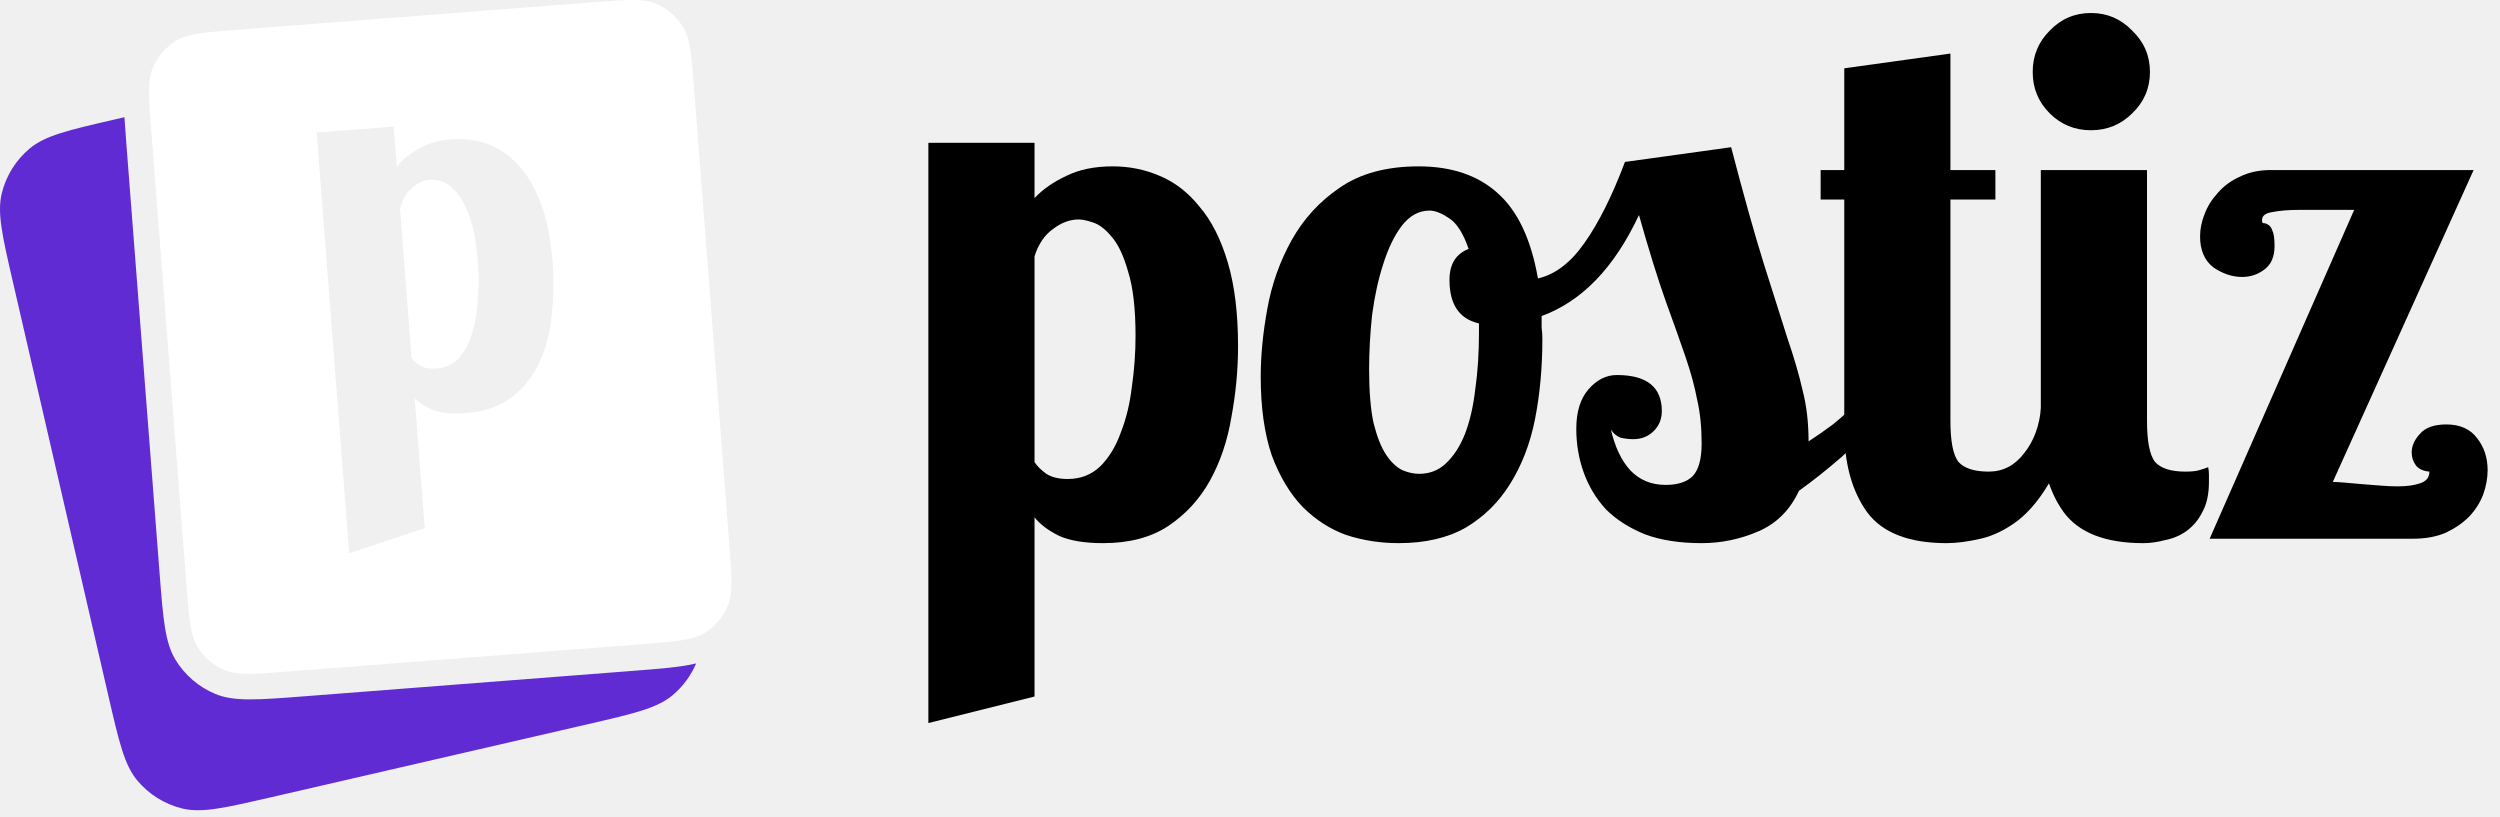
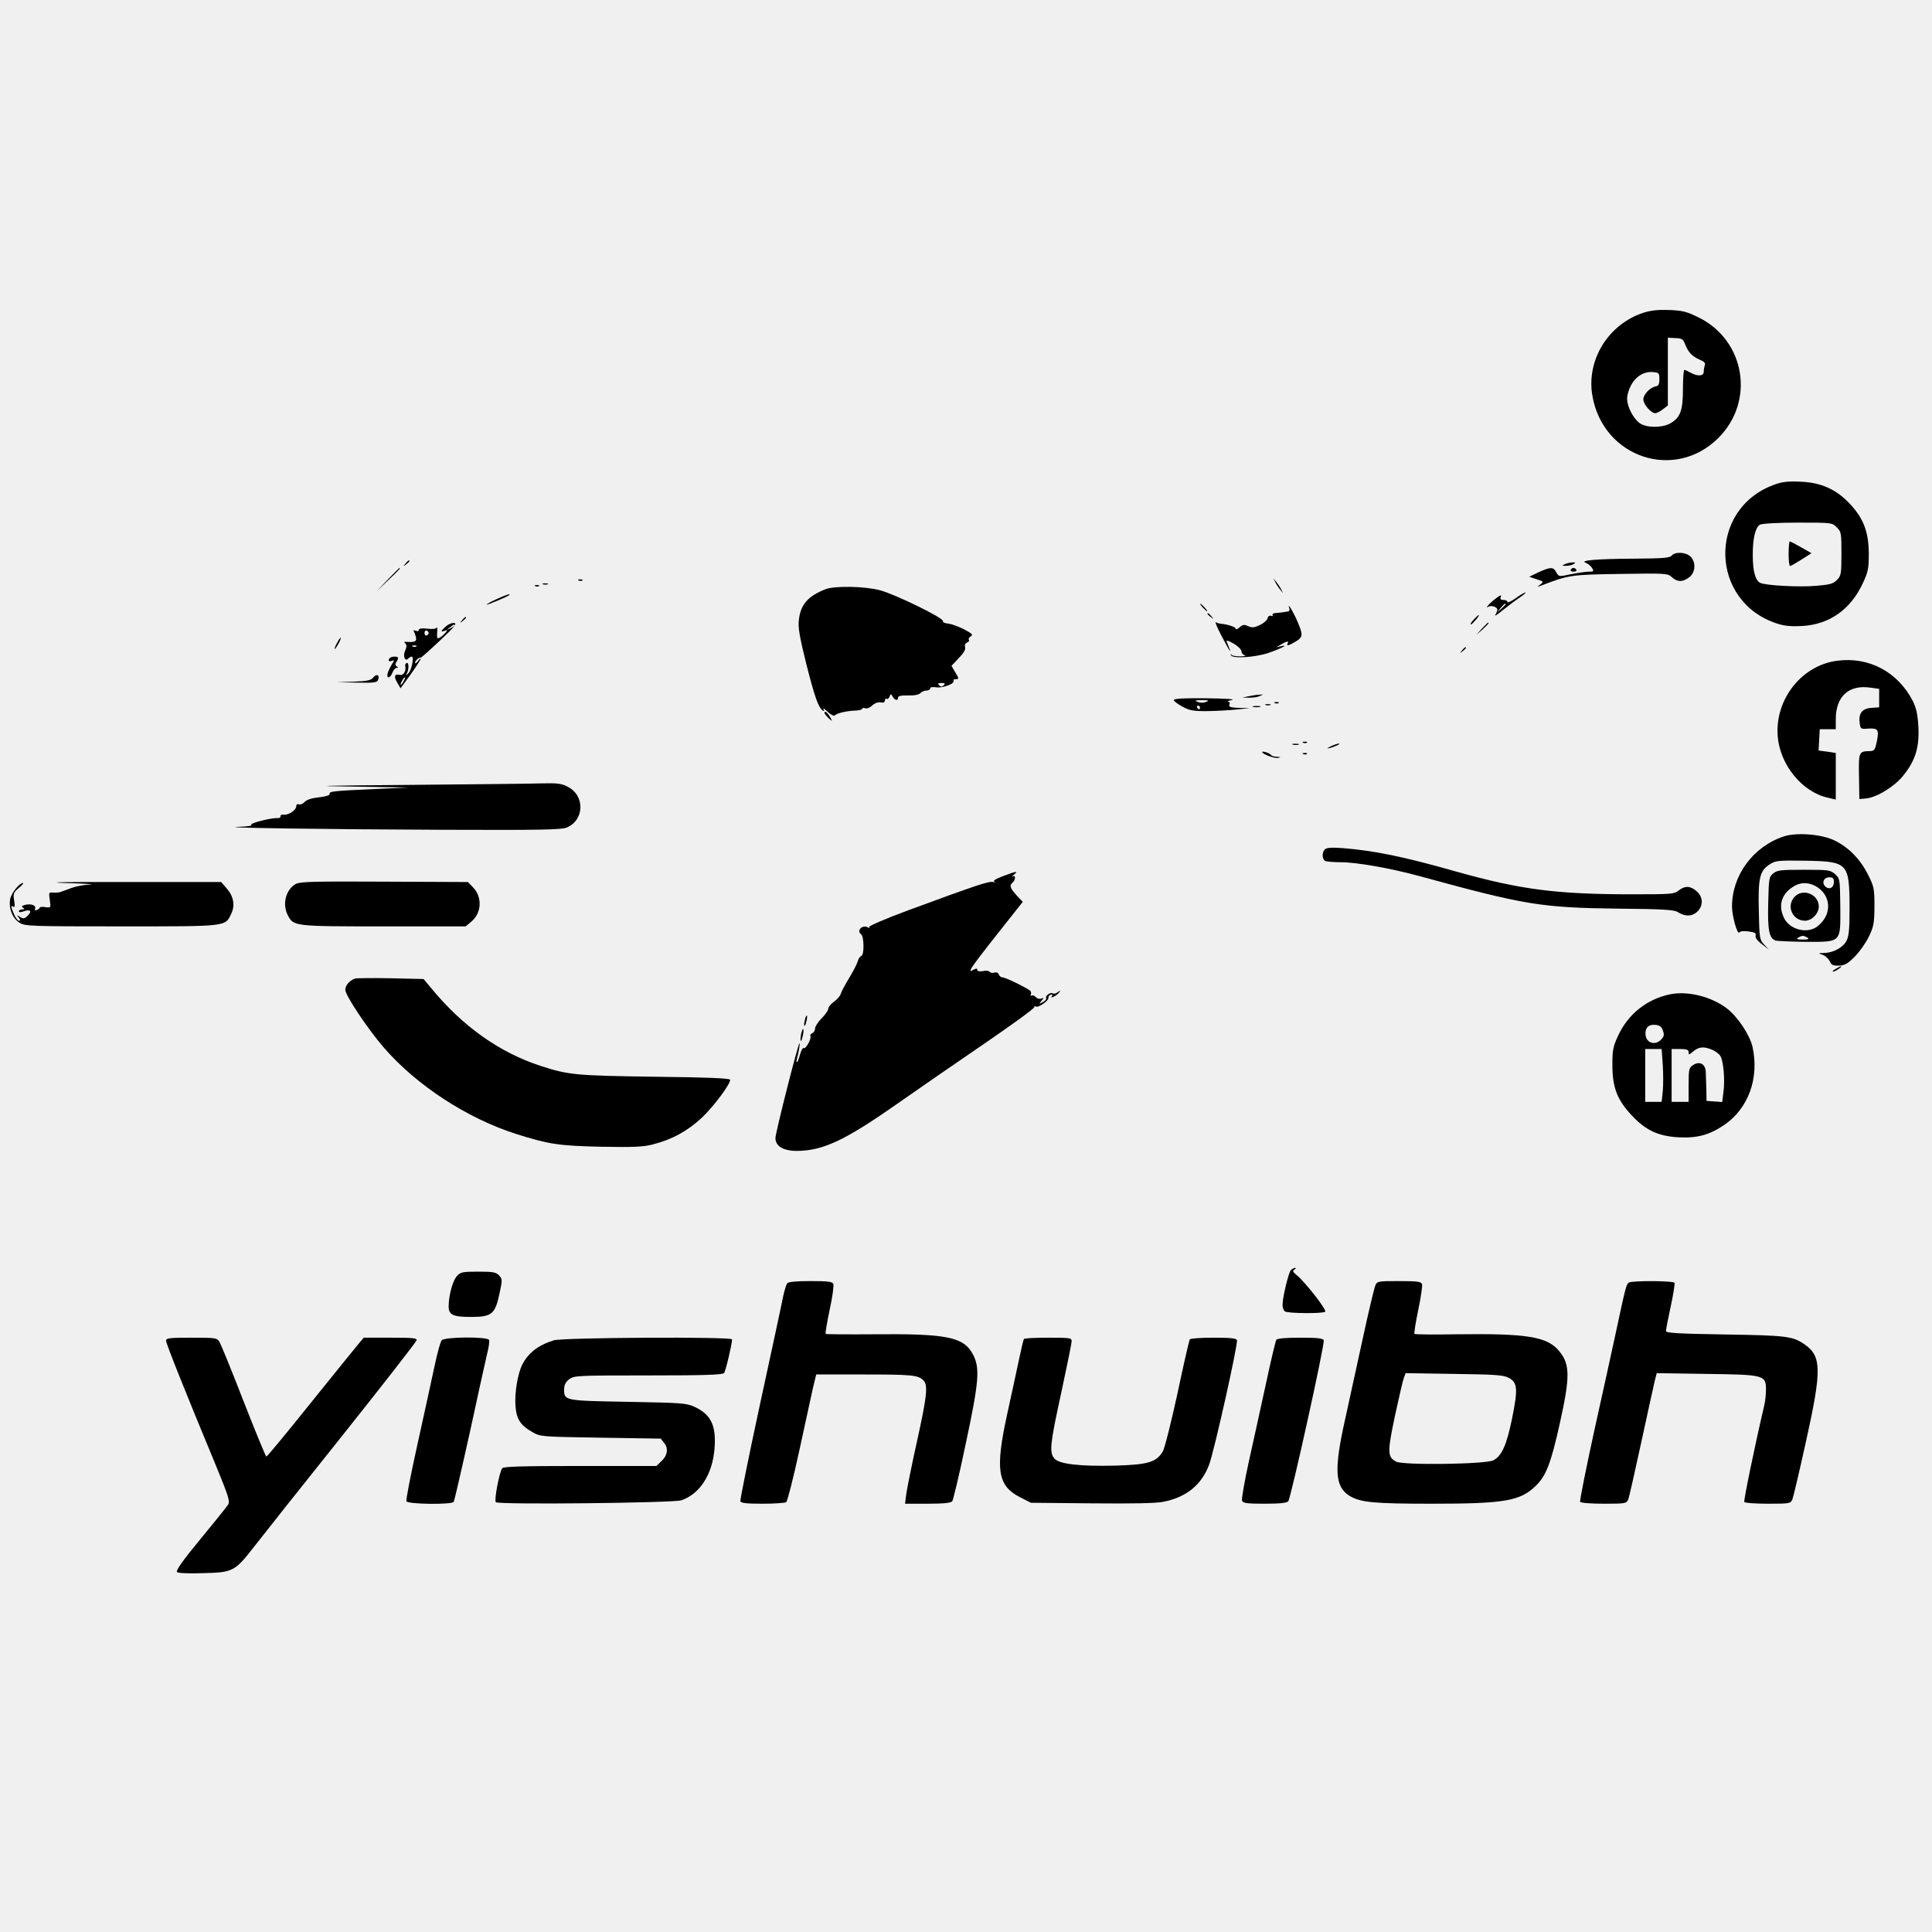
- <svg xmlns="http://www.w3.org/2000/svg" width="101" height="33" viewBox="0 0 101 33" fill="none">
-   <path d="M41.795 5.768V8.002C42.133 7.645 42.56 7.347 43.076 7.108C43.593 6.85 44.218 6.721 44.953 6.721C45.628 6.721 46.263 6.85 46.859 7.108C47.475 7.367 48.011 7.784 48.468 8.36C48.944 8.916 49.322 9.66 49.6 10.594C49.878 11.527 50.017 12.659 50.017 13.989C50.017 14.943 49.927 15.896 49.749 16.849C49.59 17.802 49.302 18.656 48.885 19.411C48.468 20.165 47.902 20.781 47.187 21.258C46.492 21.714 45.618 21.943 44.566 21.943C43.811 21.943 43.215 21.843 42.778 21.645C42.341 21.426 42.014 21.178 41.795 20.9V28.139L37.506 29.211V5.768H41.795ZM43.136 19.351C43.652 19.351 44.089 19.182 44.446 18.845C44.804 18.487 45.082 18.031 45.28 17.474C45.499 16.919 45.648 16.303 45.727 15.628C45.827 14.933 45.876 14.248 45.876 13.572C45.876 12.48 45.777 11.616 45.578 10.981C45.4 10.345 45.181 9.879 44.923 9.581C44.665 9.263 44.407 9.065 44.148 8.985C43.91 8.906 43.721 8.866 43.583 8.866C43.225 8.866 42.878 8.995 42.54 9.253C42.202 9.491 41.954 9.859 41.795 10.355V18.666C41.895 18.825 42.053 18.984 42.272 19.143C42.49 19.282 42.778 19.351 43.136 19.351Z" fill="currentColor" />
-   <path d="M69.938 5.947C70.434 7.853 70.871 9.412 71.248 10.623C71.626 11.815 71.944 12.818 72.202 13.632C72.48 14.446 72.688 15.161 72.827 15.777C72.986 16.392 73.066 17.077 73.066 17.832C73.403 17.613 73.731 17.385 74.049 17.147C74.366 16.889 74.634 16.65 74.853 16.432H76.104C75.568 17.246 75.002 17.921 74.406 18.457C73.81 18.974 73.234 19.431 72.678 19.828C72.321 20.602 71.775 21.148 71.04 21.466C70.305 21.784 69.541 21.943 68.746 21.943C67.853 21.943 67.088 21.823 66.453 21.585C65.817 21.327 65.291 20.989 64.874 20.572C64.477 20.136 64.179 19.639 63.98 19.083C63.782 18.527 63.682 17.941 63.682 17.326C63.682 16.65 63.841 16.124 64.159 15.747C64.497 15.35 64.884 15.151 65.321 15.151C66.532 15.151 67.138 15.638 67.138 16.611C67.138 16.928 67.028 17.197 66.81 17.415C66.592 17.633 66.314 17.743 65.976 17.743C65.817 17.743 65.648 17.723 65.47 17.683C65.311 17.623 65.182 17.514 65.082 17.355C65.241 18.05 65.499 18.596 65.857 18.994C66.234 19.391 66.711 19.59 67.287 19.59C67.783 19.59 68.15 19.47 68.389 19.232C68.627 18.974 68.746 18.537 68.746 17.921C68.746 17.266 68.687 16.68 68.568 16.164C68.468 15.628 68.309 15.042 68.091 14.406C67.873 13.771 67.604 13.016 67.287 12.143C66.969 11.249 66.612 10.097 66.214 8.687C65.221 10.812 63.911 12.172 62.282 12.768C62.282 12.927 62.282 13.086 62.282 13.245C62.302 13.384 62.312 13.533 62.312 13.691C62.312 14.843 62.213 15.926 62.014 16.938C61.816 17.931 61.478 18.805 61.002 19.56C60.545 20.294 59.949 20.88 59.214 21.317C58.48 21.734 57.576 21.943 56.504 21.943C55.769 21.943 55.064 21.834 54.389 21.615C53.733 21.377 53.148 20.999 52.631 20.483C52.115 19.947 51.698 19.252 51.38 18.398C51.082 17.524 50.933 16.462 50.933 15.211C50.933 14.357 51.023 13.443 51.201 12.47C51.38 11.477 51.708 10.554 52.184 9.7C52.661 8.846 53.306 8.141 54.121 7.585C54.955 7.009 56.017 6.721 57.308 6.721C58.638 6.721 59.701 7.079 60.495 7.794C61.309 8.508 61.855 9.66 62.133 11.249C62.828 11.09 63.454 10.614 64.01 9.819C64.586 9.005 65.132 7.913 65.648 6.542L69.938 5.947ZM57.338 19.143C57.755 19.143 58.112 19.004 58.41 18.726C58.728 18.428 58.986 18.031 59.184 17.534C59.383 17.018 59.522 16.412 59.602 15.717C59.701 15.022 59.75 14.267 59.75 13.453V13.066C58.956 12.887 58.559 12.301 58.559 11.309C58.559 10.673 58.817 10.256 59.333 10.057C59.115 9.422 58.847 9.005 58.529 8.806C58.231 8.608 57.973 8.508 57.755 8.508C57.318 8.508 56.941 8.717 56.623 9.134C56.325 9.531 56.077 10.047 55.878 10.683C55.679 11.299 55.531 11.984 55.431 12.738C55.352 13.493 55.312 14.218 55.312 14.913C55.312 15.806 55.372 16.531 55.491 17.087C55.63 17.643 55.799 18.07 55.997 18.368C56.196 18.666 56.414 18.875 56.653 18.994C56.891 19.093 57.119 19.143 57.338 19.143Z" fill="currentColor" />
-   <path d="M78.797 2.164V6.87H80.614V8.062H78.797V16.998C78.797 17.832 78.906 18.388 79.125 18.666C79.363 18.924 79.77 19.053 80.346 19.053C80.922 19.053 81.398 18.805 81.776 18.309C82.173 17.812 82.401 17.187 82.461 16.432H83.712C83.553 17.643 83.275 18.616 82.878 19.351C82.481 20.066 82.034 20.622 81.537 21.019C81.041 21.397 80.535 21.645 80.018 21.764C79.502 21.883 79.045 21.943 78.648 21.943C77.119 21.943 76.047 21.526 75.431 20.692C74.815 19.838 74.508 18.716 74.508 17.326V8.062H73.554V6.87H74.508V2.759L78.797 2.164Z" fill="currentColor" />
-   <path d="M82.121 2.908C82.121 2.253 82.35 1.697 82.806 1.24C83.263 0.764 83.819 0.525 84.475 0.525C85.13 0.525 85.686 0.764 86.143 1.24C86.619 1.697 86.858 2.253 86.858 2.908C86.858 3.564 86.619 4.12 86.143 4.577C85.686 5.033 85.13 5.262 84.475 5.262C83.819 5.262 83.263 5.033 82.806 4.577C82.35 4.12 82.121 3.564 82.121 2.908ZM86.739 6.87V16.998C86.739 17.832 86.848 18.388 87.066 18.666C87.304 18.924 87.712 19.053 88.287 19.053C88.546 19.053 88.734 19.033 88.853 18.994C88.992 18.954 89.112 18.914 89.211 18.875C89.231 18.974 89.241 19.073 89.241 19.172C89.241 19.272 89.241 19.371 89.241 19.47C89.241 19.967 89.151 20.374 88.972 20.692C88.814 21.009 88.595 21.267 88.317 21.466C88.059 21.645 87.771 21.764 87.453 21.823C87.156 21.903 86.868 21.943 86.59 21.943C85.06 21.943 83.988 21.526 83.373 20.692C82.757 19.838 82.449 18.716 82.449 17.326V6.87H86.739ZM98.147 19.053C97.909 19.033 97.73 18.954 97.611 18.815C97.492 18.656 97.432 18.477 97.432 18.279C97.432 18.021 97.541 17.772 97.76 17.534C97.978 17.276 98.336 17.147 98.832 17.147C99.388 17.147 99.805 17.335 100.083 17.713C100.361 18.07 100.5 18.497 100.5 18.994C100.5 19.311 100.441 19.639 100.322 19.977C100.202 20.294 100.014 20.592 99.756 20.87C99.498 21.128 99.18 21.347 98.802 21.526C98.425 21.684 97.988 21.764 97.492 21.764H89.27L95.109 8.479H92.904C92.468 8.479 92.1 8.508 91.802 8.568C91.524 8.608 91.385 8.717 91.385 8.896C91.385 8.975 91.405 9.015 91.445 9.015C91.504 9.015 91.564 9.035 91.624 9.074C91.703 9.114 91.763 9.194 91.802 9.313C91.862 9.432 91.892 9.64 91.892 9.938C91.892 10.375 91.753 10.693 91.475 10.892C91.216 11.09 90.919 11.189 90.581 11.189C90.184 11.189 89.797 11.06 89.419 10.802C89.062 10.524 88.883 10.107 88.883 9.551C88.883 9.253 88.943 8.955 89.062 8.657C89.181 8.34 89.36 8.052 89.598 7.794C89.836 7.516 90.134 7.297 90.492 7.138C90.849 6.96 91.266 6.87 91.743 6.87H99.934L94.245 19.47C94.364 19.47 94.533 19.48 94.751 19.5C94.97 19.52 95.198 19.54 95.436 19.56C95.695 19.579 95.943 19.599 96.181 19.619C96.439 19.639 96.668 19.649 96.866 19.649C97.224 19.649 97.522 19.609 97.76 19.53C98.018 19.45 98.147 19.292 98.147 19.053Z" fill="currentColor" />
-   <path d="M5.027 4.735C5.05 5.103 5.082 5.518 5.119 5.992L6.442 23.091C6.59 25.002 6.664 25.957 7.092 26.659C7.469 27.275 8.031 27.757 8.699 28.035C9.458 28.35 10.413 28.276 12.324 28.128L25.421 27.114C26.66 27.019 27.497 26.954 28.124 26.803C27.914 27.297 27.59 27.737 27.175 28.085C26.545 28.613 25.611 28.828 23.743 29.259L10.944 32.211C9.076 32.642 8.142 32.858 7.345 32.659C6.644 32.484 6.016 32.091 5.551 31.537C5.023 30.908 4.808 29.974 4.377 28.106L0.522 11.395C0.091 9.527 -0.124 8.593 0.075 7.796C0.25 7.094 0.642 6.466 1.196 6.002C1.826 5.474 2.759 5.258 4.627 4.828L5.027 4.735Z" fill="#612BD3" />
-   <path d="M18.56 14.447C18.32 14.712 18.012 14.859 17.638 14.888C17.379 14.908 17.166 14.873 17 14.785C16.832 14.682 16.708 14.576 16.627 14.466L16.162 8.44C16.249 8.071 16.408 7.79 16.64 7.599C16.87 7.393 17.115 7.279 17.374 7.259C17.475 7.252 17.614 7.27 17.791 7.314C17.983 7.357 18.181 7.487 18.386 7.703C18.59 7.904 18.775 8.23 18.94 8.681C19.119 9.131 19.24 9.752 19.301 10.544C19.339 11.033 19.341 11.533 19.308 12.042C19.289 12.537 19.215 12.991 19.088 13.407C18.975 13.821 18.799 14.168 18.56 14.447Z" fill="white" />
-   <path fill-rule="evenodd" clip-rule="evenodd" d="M6.107 5.222C6.006 3.918 5.956 3.265 6.171 2.747C6.36 2.292 6.689 1.908 7.11 1.651C7.589 1.358 8.241 1.308 9.546 1.207L24.02 0.087C25.325 -0.014 25.977 -0.065 26.495 0.151C26.951 0.34 27.335 0.669 27.592 1.09C27.884 1.568 27.935 2.221 28.036 3.525L29.465 22.001C29.567 23.305 29.617 23.957 29.402 24.475C29.212 24.931 28.884 25.315 28.462 25.572C27.984 25.864 27.332 25.915 26.027 26.016L11.552 27.136C10.248 27.237 9.595 27.288 9.078 27.072C8.622 26.883 8.238 26.554 7.981 26.133C7.688 25.654 7.638 25.002 7.537 23.698L6.107 5.222ZM16.03 6.733L15.904 5.113L12.794 5.354L14.108 22.353L17.159 21.335L16.753 16.086C16.927 16.276 17.178 16.437 17.507 16.571C17.835 16.691 18.273 16.729 18.82 16.687C19.583 16.628 20.204 16.413 20.682 16.043C21.174 15.657 21.55 15.179 21.81 14.609C22.07 14.038 22.231 13.403 22.293 12.703C22.369 12.001 22.38 11.305 22.327 10.614C22.252 9.649 22.088 8.836 21.834 8.175C21.58 7.514 21.265 6.995 20.888 6.618C20.525 6.226 20.112 5.954 19.651 5.801C19.205 5.648 18.737 5.59 18.247 5.627C17.715 5.669 17.268 5.797 16.908 6.013C16.547 6.215 16.254 6.455 16.03 6.733Z" fill="white" />
+ <svg xmlns="http://www.w3.org/2000/svg" version="1.0" width="1024pt" height="1024pt" viewBox="0 0 1024 1024" preserveAspectRatio="xMidYMid meet">
+   <g transform="translate(0,1024) scale(0.1,-0.1)" fill="#000000" stroke="none">
+     <path d="M8709 8582 c-186 -62 -302 -251 -269 -440 57 -328 437 -454 668 -223 195 195 142 516 -104 638 -65 32 -86 37 -157 40 -60 2 -97 -2 -138 -15z m222 -166 c17 -43 38 -65 77 -82 25 -10 32 -18 28 -30 -3 -8 -6 -24 -6 -35 0 -23 -33 -25 -70 -4 -14 8 -28 14 -32 15 -5 0 -8 -46 -8 -102 0 -117 -15 -154 -71 -184 -45 -23 -124 -21 -158 3 -40 30 -73 101 -66 143 15 81 70 133 135 128 33 -3 35 -5 35 -38 0 -27 -5 -36 -20 -38 -30 -6 -65 -43 -65 -69 0 -26 41 -73 63 -73 8 0 26 9 41 21 l26 20 0 180 0 179 39 -2 c35 -1 42 -5 52 -32z" />
+     <path d="M9401 7670 c-351 -130 -339 -620 18 -735 39 -13 75 -16 132 -13 145 8 257 87 322 226 28 60 32 77 32 157 -1 114 -26 183 -96 260 -74 81 -156 118 -268 122 -67 3 -98 -1 -140 -17z m334 -225 c24 -23 25 -30 25 -140 0 -108 -2 -117 -24 -139 -19 -20 -38 -25 -110 -31 -93 -8 -271 2 -297 16 -26 13 -39 64 -39 148 0 89 14 146 38 160 10 6 97 11 200 11 181 0 183 0 207 -25z" />
+     <path d="M9480 7305 c0 -36 3 -65 8 -65 4 0 31 16 60 34 l53 34 -54 31 c-30 17 -57 31 -61 31 -3 0 -6 -29 -6 -65z" />
+     <path d="M8860 7295 c-10 -12 -46 -15 -199 -16 -194 -1 -293 -9 -256 -22 11 -4 26 -16 33 -27 11 -18 10 -20 -20 -20 -18 -1 -61 -7 -95 -14 -60 -13 -61 -13 -74 10 -15 30 -31 30 -94 1 l-50 -24 39 -13 c38 -12 39 -13 20 -28 -19 -14 -19 -15 1 -7 152 58 157 59 422 63 244 4 253 3 274 -17 29 -27 59 -27 93 0 33 26 36 79 6 109 -24 24 -82 27 -100 5z" />
+     <path d="M2149 7253 c-13 -16 -12 -17 4 -4 9 7 17 15 17 17 0 8 -8 3 -21 -13z" />
+     <path d="M8295 7250 c-18 -8 -18 -9 5 -9 14 0 32 4 40 9 12 8 12 10 -5 9 -11 0 -29 -4 -40 -9z" />
+     <path d="M2055 7168 l-60 -63 63 60 c58 55 67 65 59 65 -1 0 -29 -28 -62 -62z" />
+     <path d="M8325 7220 c-3 -5 3 -10 15 -10 12 0 18 5 15 10 -3 6 -10 10 -15 10 -5 0 -12 -4 -15 -10z" />
+     <path d="M3068 7163 c7 -3 16 -2 19 1 4 3 -2 6 -13 5 -11 0 -14 -3 -6 -6z" />
+     <path d="M6759 7155 c5 -11 17 -29 26 -40 l16 -20 -10 20 c-5 11 -17 29 -26 40 l-16 20 10 -20z" />
+     <path d="M2878 7143 c6 -2 18 -2 25 0 6 3 1 5 -13 5 -14 0 -19 -2 -12 -5z" />
+     <path d="M2838 7133 c7 -3 16 -2 19 1 4 3 -2 6 -13 5 -11 0 -14 -3 -6 -6z" />
+     <path d="M4375 7117 c-93 -37 -132 -81 -141 -164 -5 -37 4 -89 39 -230 45 -178 65 -234 88 -249 8 -5 9 -3 4 7 -4 8 5 2 21 -13 19 -18 34 -24 40 -19 11 12 67 24 112 25 17 1 32 5 32 10 0 4 7 5 16 2 8 -3 25 3 37 15 13 12 31 19 45 16 14 -3 22 1 22 10 0 8 4 12 9 9 5 -3 12 2 16 12 6 16 7 16 16 0 12 -21 29 -24 29 -5 0 8 16 12 52 11 32 -1 57 3 66 12 7 8 22 14 33 14 10 0 19 5 19 11 0 7 12 9 33 6 34 -5 100 20 91 35 -3 4 2 8 10 8 20 0 20 3 -3 40 l-18 31 39 41 c26 27 37 46 33 58 -3 11 1 20 10 24 9 3 14 10 10 15 -3 6 2 14 11 19 13 7 6 14 -37 37 -30 15 -67 28 -84 30 -17 1 -29 7 -27 13 3 17 -247 139 -332 163 -80 22 -241 25 -291 6z m627 -509 c-9 -9 -15 -9 -24 0 -9 9 -7 12 12 12 19 0 21 -3 12 -12z" />
+     <path d="M8033 7069 c-24 -17 -43 -25 -43 -20 0 6 -9 11 -21 11 -15 0 -19 5 -15 16 5 12 0 11 -22 -5 -30 -21 -67 -61 -44 -47 17 10 51 -2 48 -17 -1 -7 -6 -19 -11 -27 -5 -8 13 3 40 26 28 22 68 53 90 67 22 15 35 27 30 27 -6 -1 -29 -14 -52 -31z m-53 -32 c0 -2 -10 -12 -22 -23 l-23 -19 19 23 c18 21 26 27 26 19z" />
+     <path d="M2633 7065 c-29 -13 -53 -26 -53 -29 0 -5 111 42 119 50 10 10 -18 1 -66 -21z" />
+     <path d="M6375 7020 c10 -11 20 -20 23 -20 3 0 -3 9 -13 20 -10 11 -20 20 -23 20 -3 0 3 -9 13 -20z" />
+     <path d="M6833 7018 c4 -12 1 -18 -8 -19 -8 -1 -19 -3 -25 -4 -5 -1 -22 -3 -36 -4 -14 0 -22 -5 -19 -11 3 -5 0 -7 -8 -4 -9 3 -16 -2 -19 -14 -3 -10 -21 -26 -41 -35 -29 -14 -40 -15 -61 -6 -22 10 -29 9 -46 -6 -11 -10 -20 -13 -20 -8 0 10 -43 24 -80 27 -8 1 -20 4 -26 8 -6 4 7 -27 29 -70 51 -97 60 -108 30 -36 -5 13 3 11 35 -7 23 -13 42 -32 42 -41 0 -9 8 -19 18 -21 9 -3 -2 -5 -25 -6 -23 0 -44 4 -46 9 -3 6 -4 5 -3 -2 5 -20 125 -13 198 11 67 23 114 47 68 36 l-25 -6 25 15 c29 18 44 20 35 6 -10 -16 7 -12 43 10 38 23 39 35 10 103 -22 53 -57 110 -45 75z" />
+     <path d="M6400 6986 c0 -2 8 -10 18 -17 15 -13 16 -12 3 4 -13 16 -21 21 -21 13z" />
+     <path d="M7810 6955 c-13 -14 -19 -25 -14 -25 8 1 50 50 41 50 -2 0 -14 -11 -27 -25z" />
+     <path d="M2449 6953 c-13 -16 -12 -17 4 -4 9 7 17 15 17 17 0 8 -8 3 -21 -13z" />
+     <path d="M2362 6919 c-27 -24 -28 -31 -4 -22 15 6 15 5 3 -11 -8 -9 -22 -21 -31 -26 -13 -7 -15 -3 -13 28 2 20 0 32 -2 26 -4 -7 -23 -10 -50 -6 -29 3 -45 1 -45 -6 0 -7 -7 -9 -17 -5 -11 4 -14 3 -9 -5 4 -7 9 -21 11 -32 4 -20 -7 -25 -50 -22 -11 1 -15 -1 -10 -5 12 -9 12 -20 1 -45 -11 -26 1 -55 16 -40 7 7 16 12 20 12 14 0 0 -73 -18 -89 -13 -13 -15 -13 -8 -1 12 21 12 61 -1 56 -5 -2 -9 -9 -7 -16 6 -26 -10 -52 -29 -47 -28 7 -33 -9 -13 -42 l17 -29 54 74 c29 41 53 78 53 82 0 4 -7 -2 -15 -12 -8 -11 -15 -15 -15 -9 0 11 18 28 31 28 3 0 49 41 101 90 80 75 92 91 74 93 -13 1 -32 -8 -44 -19z m48 6 c0 -2 -10 -9 -22 -15 -22 -11 -22 -10 -4 4 21 17 26 19 26 11z m-138 -40 c0 -5 -5 -11 -11 -13 -6 -2 -11 4 -11 13 0 9 5 15 11 13 6 -2 11 -8 11 -13z m-65 -71 c-3 -3 -12 -4 -19 -1 -8 3 -5 6 6 6 11 1 17 -2 13 -5z m-67 -184 c-6 -11 -13 -20 -16 -20 -2 0 0 9 6 20 6 11 13 20 16 20 2 0 0 -9 -6 -20z" />
+     <path d="M7854 6908 l-29 -33 33 29 c30 28 37 36 29 36 -2 0 -16 -15 -33 -32z" />
+     <path d="M1785 6830 c-9 -16 -13 -30 -11 -30 3 0 12 14 21 30 9 17 13 30 11 30 -3 0 -12 -13 -21 -30z" />
+     <path d="M7749 6793 c-13 -16 -12 -17 4 -4 9 7 17 15 17 17 0 8 -8 3 -21 -13z" />
+     <path d="M2067 6753 c-13 -12 -7 -22 9 -16 15 6 15 4 1 -18 -8 -13 -18 -34 -22 -46 -9 -32 13 -30 25 2 5 14 15 25 22 25 10 0 10 2 1 8 -8 5 -9 13 -3 22 6 8 10 18 10 23 0 9 -34 9 -43 0z" />
+     <path d="M9738 6738 c-188 -24 -330 -203 -316 -398 11 -152 129 -298 266 -328 l42 -10 0 123 0 124 -45 7 -46 6 3 57 3 56 43 0 42 0 0 53 c0 122 70 185 186 167 l44 -6 0 -49 0 -49 -42 -3 c-49 -3 -69 -31 -61 -83 4 -28 7 -30 41 -27 56 4 62 -4 50 -66 -10 -47 -13 -52 -37 -53 -59 -1 -60 -4 -58 -134 l2 -120 35 3 c54 4 150 62 196 119 65 80 87 149 82 258 -4 71 -11 101 -30 140 -79 153 -231 235 -400 213z" />
+     <path d="M1979 6650 c-12 -16 -31 -20 -105 -23 l-89 -3 106 -2 c92 -2 108 0 113 15 10 25 -7 34 -25 13z" />
+     <path d="M6620 6550 l-35 -7 35 -1 c19 0 44 3 55 8 l20 9 -20 -1 c-11 0 -36 -4 -55 -8z" />
+     <path d="M6222 6528 c3 -7 24 -22 48 -35 36 -19 57 -23 134 -22 50 1 120 5 156 9 l65 7 -57 1 c-47 2 -56 5 -52 17 4 9 0 16 -7 16 -8 1 2 5 21 9 21 4 -36 8 -138 9 -132 1 -173 -2 -170 -11z m171 -8 c-14 -6 -32 -6 -45 0 -19 7 -15 9 22 9 37 0 41 -2 23 -9z m-33 -30 c0 -5 -2 -10 -4 -10 -3 0 -8 5 -11 10 -3 6 -1 10 4 10 6 0 11 -4 11 -10z" />
+     <path d="M6758 6513 c7 -3 16 -2 19 1 4 3 -2 6 -13 5 -11 0 -14 -3 -6 -6z" />
+     <path d="M6708 6503 c6 -2 18 -2 25 0 6 3 1 5 -13 5 -14 0 -19 -2 -12 -5z" />
+     <path d="M6643 6493 c9 -2 25 -2 35 0 9 3 1 5 -18 5 -19 0 -27 -2 -17 -5z" />
+     <path d="M4370 6462 c0 -5 10 -17 21 -28 22 -19 22 -19 10 3 -12 24 -31 39 -31 25z" />
+     <path d="M6908 6303 c7 -3 16 -2 19 1 4 3 -2 6 -13 5 -11 0 -14 -3 -6 -6z" />
+     <path d="M6853 6293 c9 -2 23 -2 30 0 6 3 -1 5 -18 5 -16 0 -22 -2 -12 -5z" />
+     <path d="M7055 6285 c-25 -12 -26 -14 -5 -9 28 7 60 23 45 23 -5 0 -23 -6 -40 -14z" />
+     <path d="M6690 6254 c0 -10 64 -35 83 -31 18 4 18 4 -5 6 -15 0 -29 5 -32 10 -6 9 -46 22 -46 15z" />
+     <path d="M6908 6243 c7 -3 16 -2 19 1 4 3 -2 6 -13 5 -11 0 -14 -3 -6 -6z" />
+     <path d="M2175 6080 c-489 -4 -545 -6 -305 -9 l295 -5 -175 -8 c-222 -10 -246 -12 -243 -26 2 -7 -21 -14 -57 -18 -38 -4 -65 -13 -76 -25 -9 -10 -22 -15 -30 -12 -8 3 -14 -1 -14 -11 0 -20 -43 -48 -67 -44 -10 2 -17 -2 -16 -8 1 -6 -6 -11 -15 -10 -35 2 -152 -28 -140 -36 8 -4 -20 -9 -62 -10 -153 -5 475 -14 1077 -16 521 -2 629 0 657 12 94 39 97 170 5 216 -31 17 -56 20 -136 18 -54 -2 -368 -5 -698 -8z" />
+     <path d="M9455 5807 c-163 -54 -275 -206 -275 -372 0 -50 29 -153 39 -137 4 6 23 9 49 5 33 -4 41 -9 37 -22 -3 -10 8 -26 33 -45 l37 -29 -25 27 c-24 26 -25 34 -28 180 -4 175 5 212 60 246 30 19 46 20 188 18 225 -4 232 -12 233 -246 0 -117 -3 -153 -16 -178 -18 -36 -70 -64 -119 -65 -33 -1 -33 -1 -7 -10 14 -5 31 -21 37 -34 9 -20 18 -24 49 -23 30 1 46 10 83 47 26 26 59 73 75 106 26 54 29 70 30 160 0 94 -2 105 -33 167 -41 83 -104 148 -180 184 -68 33 -200 43 -267 21z" />
+     <path d="M7022 5738 c-17 -17 -15 -55 4 -62 9 -3 44 -6 79 -6 85 0 262 -31 420 -74 559 -153 644 -167 1052 -172 236 -2 297 -6 315 -18 41 -26 80 -24 108 6 28 31 26 74 -6 103 -33 30 -63 32 -97 5 -23 -19 -40 -20 -245 -20 -403 0 -594 25 -932 120 -281 80 -434 111 -605 125 -58 4 -84 2 -93 -7z" />
+     <path d="M9399 5611 c-23 -18 -24 -26 -27 -156 -4 -145 5 -189 39 -200 10 -3 82 -6 160 -7 191 0 184 -7 183 189 -2 146 -2 147 -28 170 -25 22 -36 23 -165 23 -122 0 -142 -2 -162 -19z m321 -46 c0 -31 -26 -43 -46 -23 -20 20 -7 48 22 48 19 0 24 -5 24 -25z m-100 -20 c86 -45 94 -151 14 -214 -54 -43 -149 -19 -179 45 -30 63 -14 122 44 161 39 27 80 29 121 8z m-40 -275 c11 -7 4 -10 -25 -10 -29 0 -36 3 -25 10 8 5 20 10 25 10 6 0 17 -5 25 -10z" />
+     <path d="M9512 5487 c-46 -49 -12 -127 55 -127 36 0 73 38 73 75 0 65 -84 99 -128 52z" />
+     <path d="M5315 5596 c-39 -15 -54 -25 -45 -29 8 -4 5 -4 -6 -2 -22 6 -90 -17 -451 -150 -119 -44 -209 -83 -206 -88 3 -6 1 -7 -6 -3 -28 18 -64 -16 -37 -36 16 -11 17 -108 2 -114 -8 -3 -17 -16 -20 -30 -4 -13 -24 -53 -45 -87 -21 -35 -42 -73 -45 -85 -4 -12 -20 -31 -37 -42 -16 -12 -29 -28 -29 -37 0 -8 -16 -31 -35 -50 -19 -19 -35 -44 -35 -54 0 -11 -7 -22 -15 -25 -8 -4 -12 -10 -10 -15 8 -12 -24 -71 -35 -64 -5 3 -14 -13 -20 -35 -6 -22 -13 -40 -16 -40 -3 0 -3 8 0 18 10 36 18 87 13 82 -9 -9 -127 -474 -127 -502 0 -43 42 -68 114 -68 138 1 253 55 526 246 107 75 317 220 465 321 149 102 269 189 267 195 -1 5 2 7 8 3 13 -8 70 32 67 47 -1 6 4 13 12 16 9 3 11 0 6 -8 -6 -9 -3 -9 13 -1 12 6 24 17 28 24 6 8 3 8 -9 -1 -9 -8 -21 -11 -27 -7 -13 8 -42 -14 -35 -26 3 -4 -5 -13 -17 -20 -22 -12 -22 -11 -8 6 14 17 13 18 -2 12 -9 -3 -22 1 -28 8 -7 8 -17 12 -23 8 -5 -3 -7 -2 -4 3 3 6 3 15 -1 21 -9 12 -132 73 -150 73 -7 0 -15 7 -18 15 -4 10 -13 13 -24 10 -10 -3 -21 -1 -25 4 -3 6 -19 8 -35 4 -20 -3 -30 -1 -30 6 0 9 -5 9 -21 1 -18 -10 -19 -9 -11 7 12 22 67 93 185 242 l88 111 -26 27 c-40 43 -47 59 -30 73 18 15 20 44 3 35 -7 -4 -4 1 6 9 26 21 13 19 -59 -8z" />
+     <path d="M340 5560 c107 -3 170 -7 140 -8 -30 -1 -75 -9 -100 -18 -25 -9 -52 -19 -60 -22 -8 -3 -26 -4 -39 -3 -22 3 -23 0 -17 -39 6 -42 6 -42 -24 -38 -17 3 -30 1 -30 -3 0 -4 -7 -9 -14 -12 -10 -4 -13 -1 -10 7 7 17 -21 28 -53 20 -18 -5 -21 -9 -11 -15 10 -7 9 -9 -4 -9 -10 0 -18 -4 -18 -10 0 -6 9 -6 23 -1 36 13 49 3 25 -21 -18 -18 -24 -19 -42 -8 -19 12 -20 12 -7 -3 9 -12 10 -17 2 -17 -7 0 -19 16 -27 35 -17 41 -18 48 -3 39 8 -5 9 5 4 33 -6 37 -3 43 25 67 17 14 27 26 22 26 -19 0 -62 -53 -68 -85 -9 -49 12 -103 50 -126 29 -18 56 -19 539 -19 567 0 550 -2 583 68 21 44 12 93 -26 135 l-28 32 -514 0 c-300 1 -432 -1 -318 -5z" />
+     <path d="M1568 5555 c-53 -30 -73 -106 -43 -165 31 -60 32 -60 509 -60 l434 0 31 26 c55 46 58 132 6 183 l-25 26 -443 2 c-377 2 -446 0 -469 -12z" />
+     <path d="M9730 5105 c-14 -8 -20 -14 -14 -15 5 0 19 7 30 15 24 18 16 19 -16 0z" />
+     <path d="M1880 5053 c-28 -11 -50 -36 -50 -59 0 -29 119 -208 204 -306 173 -200 441 -375 701 -458 173 -55 227 -63 451 -68 172 -3 222 -1 273 12 103 26 186 72 261 142 63 60 150 176 150 201 0 8 -123 13 -397 16 -420 6 -458 9 -606 57 -219 71 -414 209 -582 413 l-40 48 -175 4 c-96 2 -182 1 -190 -2z" />
+     <path d="M8852 4970 c-122 -25 -222 -104 -275 -218 -28 -60 -31 -77 -31 -157 0 -118 25 -184 101 -265 74 -80 141 -112 250 -118 99 -5 162 12 241 65 128 87 187 247 151 413 -14 64 -78 160 -136 205 -82 63 -208 94 -301 75z m-38 -193 c8 -23 6 -31 -12 -49 -30 -30 -75 -16 -80 25 -5 38 15 59 52 55 23 -2 33 -10 40 -31z m261 -101 c18 -8 38 -23 44 -34 16 -30 24 -124 16 -187 l-7 -56 -41 3 -42 3 -1 60 c-1 33 -2 74 -3 92 -1 43 -32 61 -67 38 -22 -14 -24 -21 -24 -105 l0 -90 -45 0 -45 0 0 140 0 140 45 0 c35 0 45 -4 45 -17 0 -14 2 -15 18 -1 34 30 59 34 107 14z m-262 -80 c3 -46 3 -109 0 -140 l-6 -56 -43 0 -44 0 0 140 0 140 44 0 43 0 6 -84z" />
+     <path d="M4266 4834 c-4 -14 -5 -28 -3 -31 3 -2 8 8 11 23 4 14 5 28 3 31 -3 2 -8 -8 -11 -23z" />
+     <path d="M4246 4759 c-8 -42 0 -50 9 -9 4 17 5 34 2 36 -2 3 -7 -10 -11 -27z" />
+     <path d="M6841 3507 c-12 -16 -42 -138 -43 -180 -1 -16 5 -33 13 -38 17 -11 206 -12 213 -1 7 12 -107 158 -154 196 -18 15 -20 20 -9 27 8 5 9 9 3 9 -6 0 -16 -6 -23 -13z" />
+     <path d="M2422 3477 c-21 -23 -42 -94 -44 -155 -2 -51 20 -62 118 -62 110 0 128 14 151 122 16 74 16 79 -2 98 -16 17 -31 20 -110 20 -82 0 -94 -2 -113 -23z" />
+     <path d="M4172 3438 c-5 -7 -15 -40 -22 -73 -6 -33 -61 -287 -121 -564 -60 -278 -107 -511 -105 -518 4 -10 34 -13 118 -13 62 0 118 4 125 8 6 4 37 124 68 267 31 143 64 294 73 335 l18 75 249 0 c256 0 292 -3 319 -31 26 -25 19 -85 -35 -329 -28 -127 -53 -251 -56 -277 l-6 -48 120 0 c85 0 123 4 130 13 5 6 38 143 71 302 71 332 77 404 39 476 -49 93 -137 111 -529 107 -136 -1 -249 0 -252 2 -2 3 7 60 21 126 15 67 23 129 20 138 -5 13 -25 16 -120 16 -80 0 -118 -4 -125 -12z" />
+     <path d="M7290 3428 c-6 -13 -35 -135 -65 -273 -30 -137 -73 -333 -95 -435 -61 -271 -55 -361 24 -409 57 -34 127 -41 434 -41 385 0 468 14 550 93 56 53 82 120 128 327 57 254 56 320 -3 390 -63 76 -172 93 -545 88 -119 -2 -219 -1 -221 2 -3 3 6 60 20 127 14 67 23 128 20 137 -5 13 -25 16 -122 16 -110 0 -116 -1 -125 -22z m707 -491 c46 -25 49 -58 18 -212 -29 -143 -55 -202 -100 -225 -41 -21 -477 -27 -515 -7 -47 24 -47 51 -6 245 21 97 42 188 47 200 l9 24 258 -4 c221 -3 261 -6 289 -21z" />
+     <path d="M8633 3442 c-13 -8 -18 -27 -67 -257 -19 -88 -71 -326 -116 -528 -44 -202 -78 -372 -75 -377 4 -6 60 -10 126 -10 114 0 120 1 129 23 5 12 36 150 70 307 34 157 66 302 71 323 l10 39 263 -4 c308 -4 316 -6 316 -84 0 -25 -4 -64 -10 -87 -47 -200 -109 -500 -105 -508 4 -5 60 -9 126 -9 114 0 120 1 129 23 5 12 37 148 71 302 86 387 85 458 -10 522 -61 41 -96 45 -418 50 -249 4 -313 8 -313 18 0 8 11 66 25 130 14 64 23 121 20 126 -7 11 -225 12 -242 1z" />
+     <path d="M880 3134 c0 -15 107 -283 267 -668 64 -156 73 -184 62 -201 -7 -11 -73 -93 -147 -183 -93 -112 -131 -167 -124 -174 6 -6 59 -9 139 -6 160 4 167 8 276 148 45 58 255 323 467 588 212 266 386 490 388 498 3 12 -20 14 -138 14 l-142 0 -23 -27 c-13 -16 -128 -157 -255 -315 -127 -159 -234 -288 -238 -288 -4 0 -58 132 -121 293 -62 160 -120 302 -128 315 -13 21 -19 22 -148 22 -116 0 -135 -2 -135 -16z" />
+     <path d="M2341 3136 c-7 -8 -23 -67 -37 -133 -14 -65 -54 -250 -90 -412 -36 -162 -63 -300 -60 -308 6 -16 241 -19 251 -3 3 5 42 173 86 372 43 200 85 388 92 418 8 30 12 61 9 68 -6 18 -235 17 -251 -2z" />
+     <path d="M2935 3136 c-83 -26 -136 -67 -168 -131 -23 -47 -40 -148 -35 -215 5 -72 26 -104 89 -140 44 -25 46 -25 362 -30 l319 -5 19 -24 c23 -29 17 -67 -18 -98 l-24 -23 -403 0 c-311 0 -406 -3 -414 -12 -15 -19 -44 -170 -34 -180 14 -14 940 -4 983 10 98 33 165 137 176 273 10 123 -18 182 -107 223 -42 19 -68 21 -351 26 -336 6 -339 6 -339 65 0 24 7 39 26 54 26 20 37 21 419 21 302 0 395 3 403 13 8 10 42 152 42 178 0 15 -897 10 -945 -5z" />
+     <path d="M5427 3143 c-3 -5 -15 -55 -27 -113 -12 -58 -40 -185 -61 -282 -65 -296 -52 -382 66 -443 l59 -30 320 -3 c216 -2 340 0 381 8 123 24 204 90 244 198 27 73 154 641 147 659 -4 10 -35 13 -125 13 -66 0 -122 -4 -125 -9 -3 -5 -33 -133 -65 -286 -33 -152 -68 -291 -78 -308 -33 -56 -77 -70 -247 -75 -191 -5 -304 8 -328 38 -27 33 -23 74 37 349 30 139 55 262 55 272 0 18 -9 19 -124 19 -69 0 -127 -3 -129 -7z" />
+     <path d="M6765 3139 c-4 -5 -29 -110 -55 -232 -27 -122 -67 -308 -91 -414 -23 -105 -39 -198 -36 -207 5 -13 25 -16 120 -16 80 0 118 4 125 13 14 17 195 836 188 853 -4 11 -32 14 -125 14 -74 0 -122 -4 -126 -11z" />
+   </g>
</svg>
